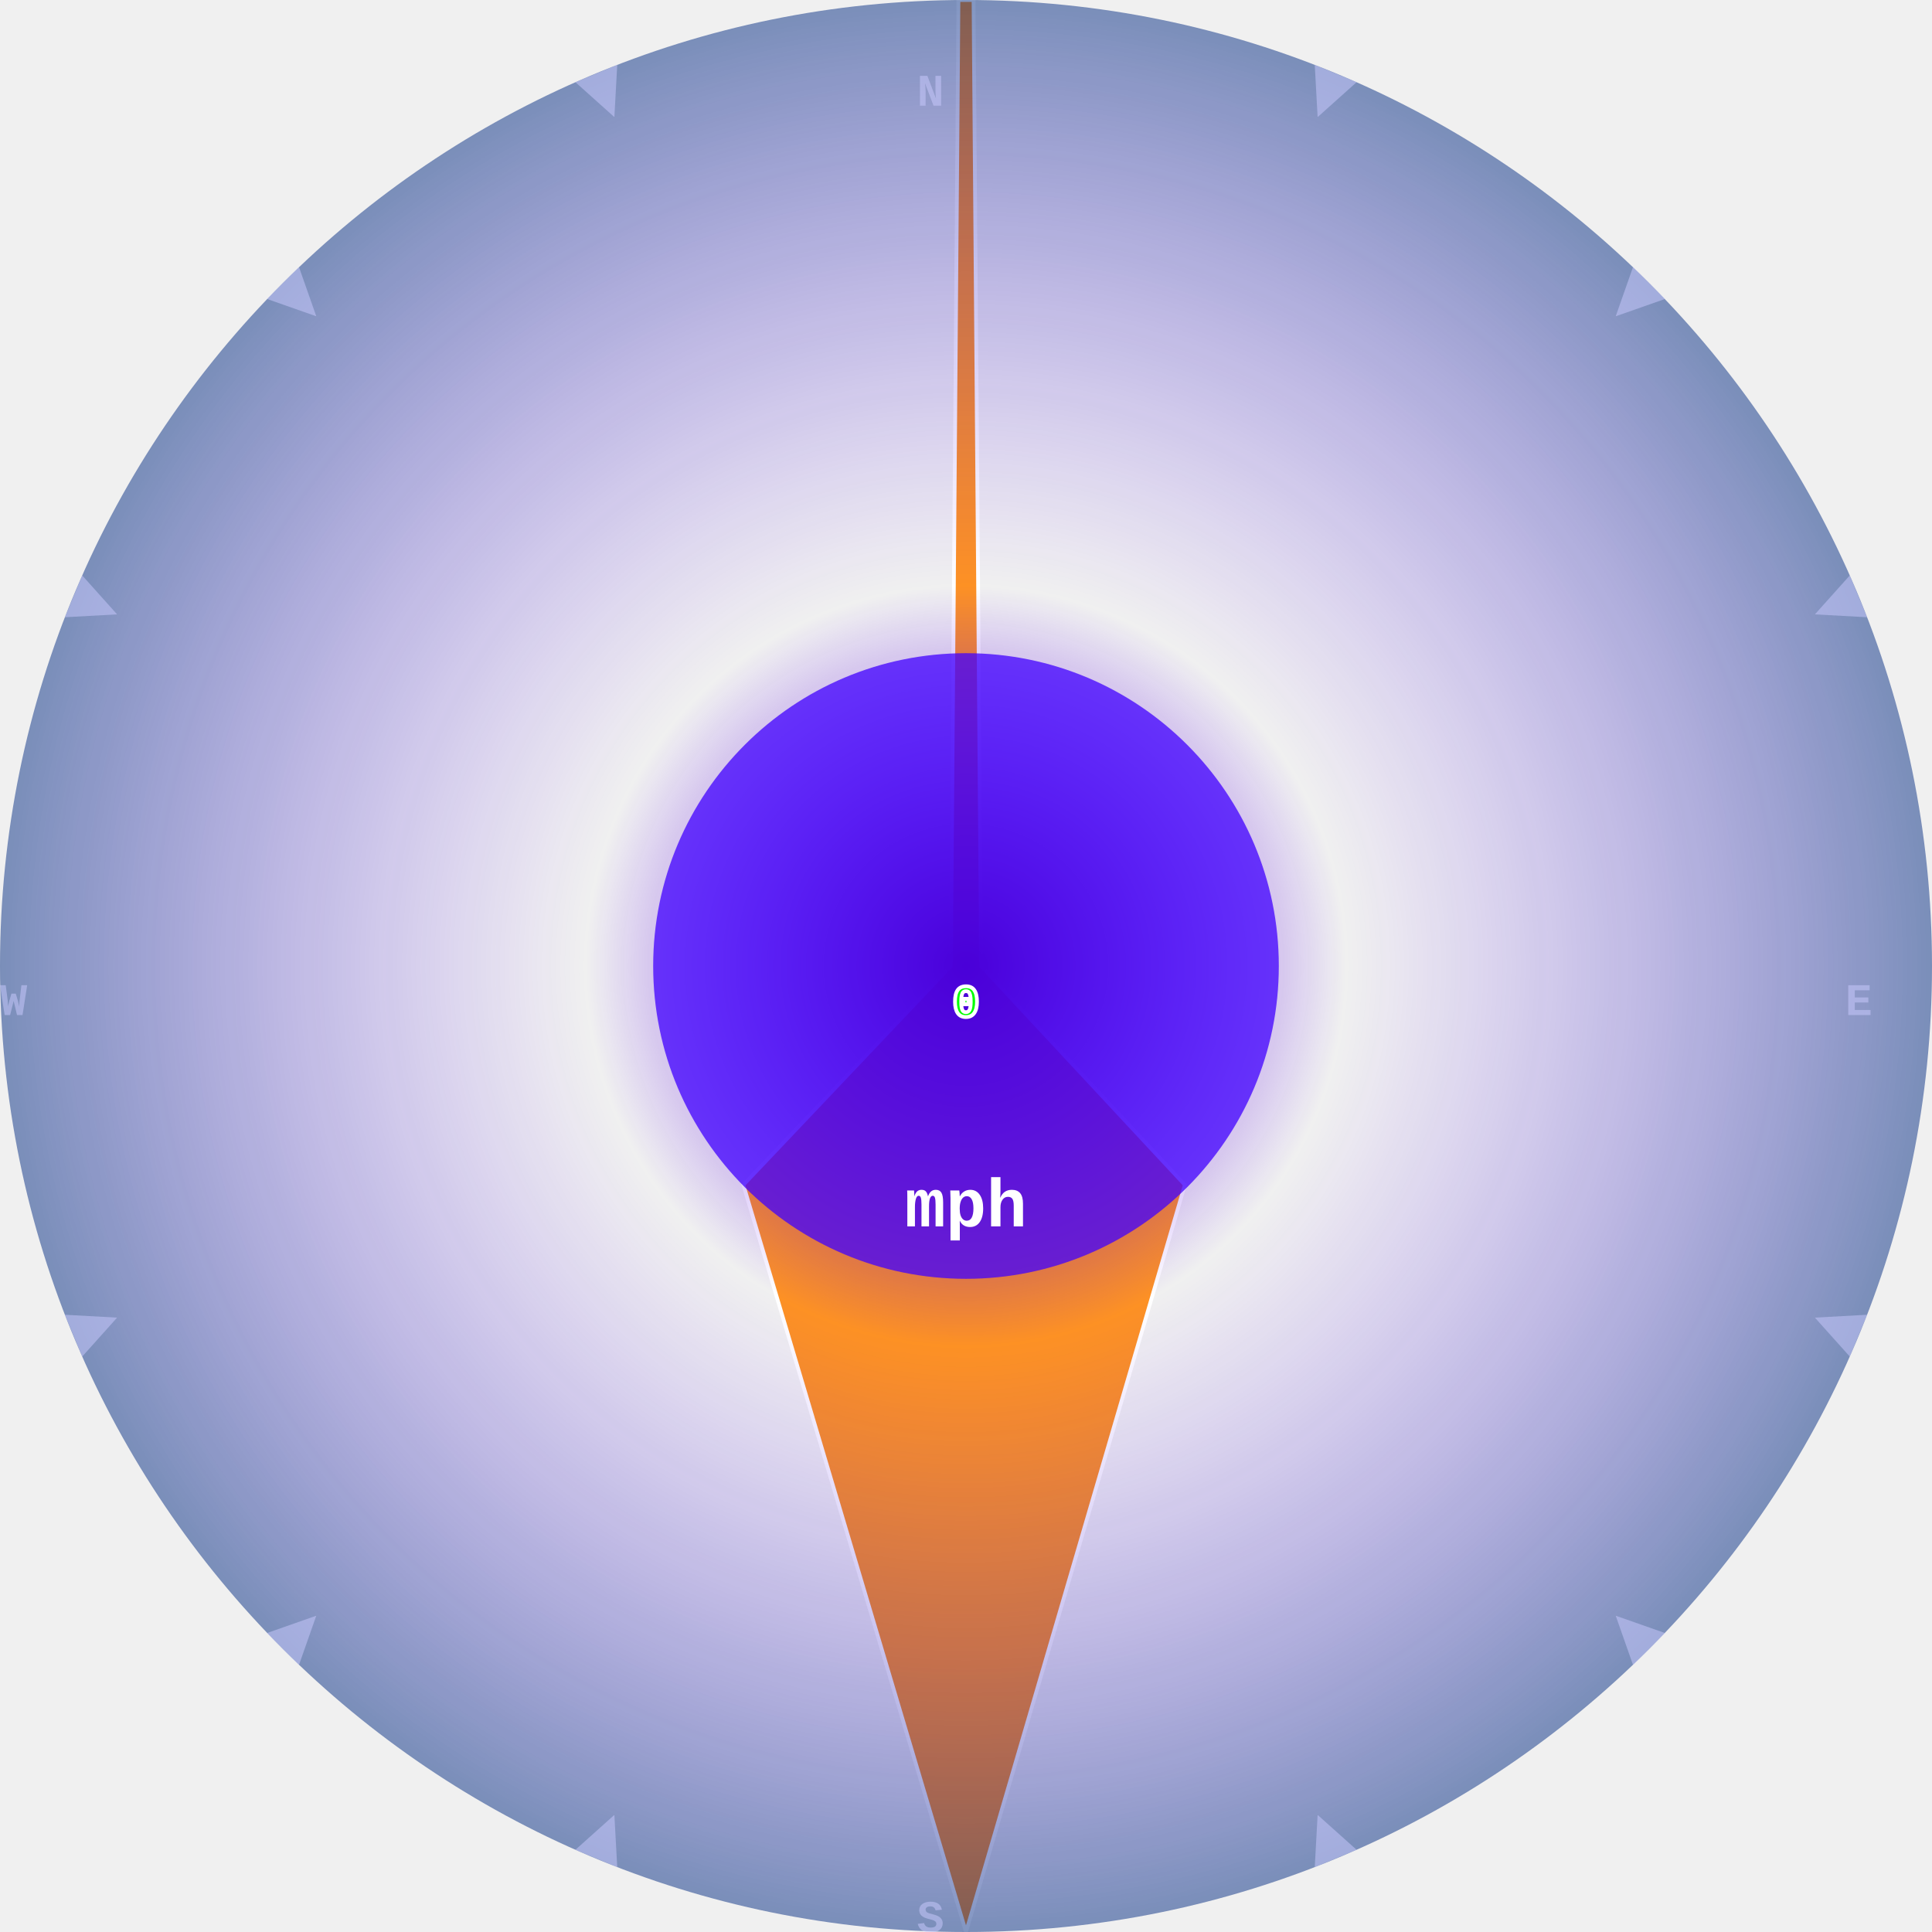
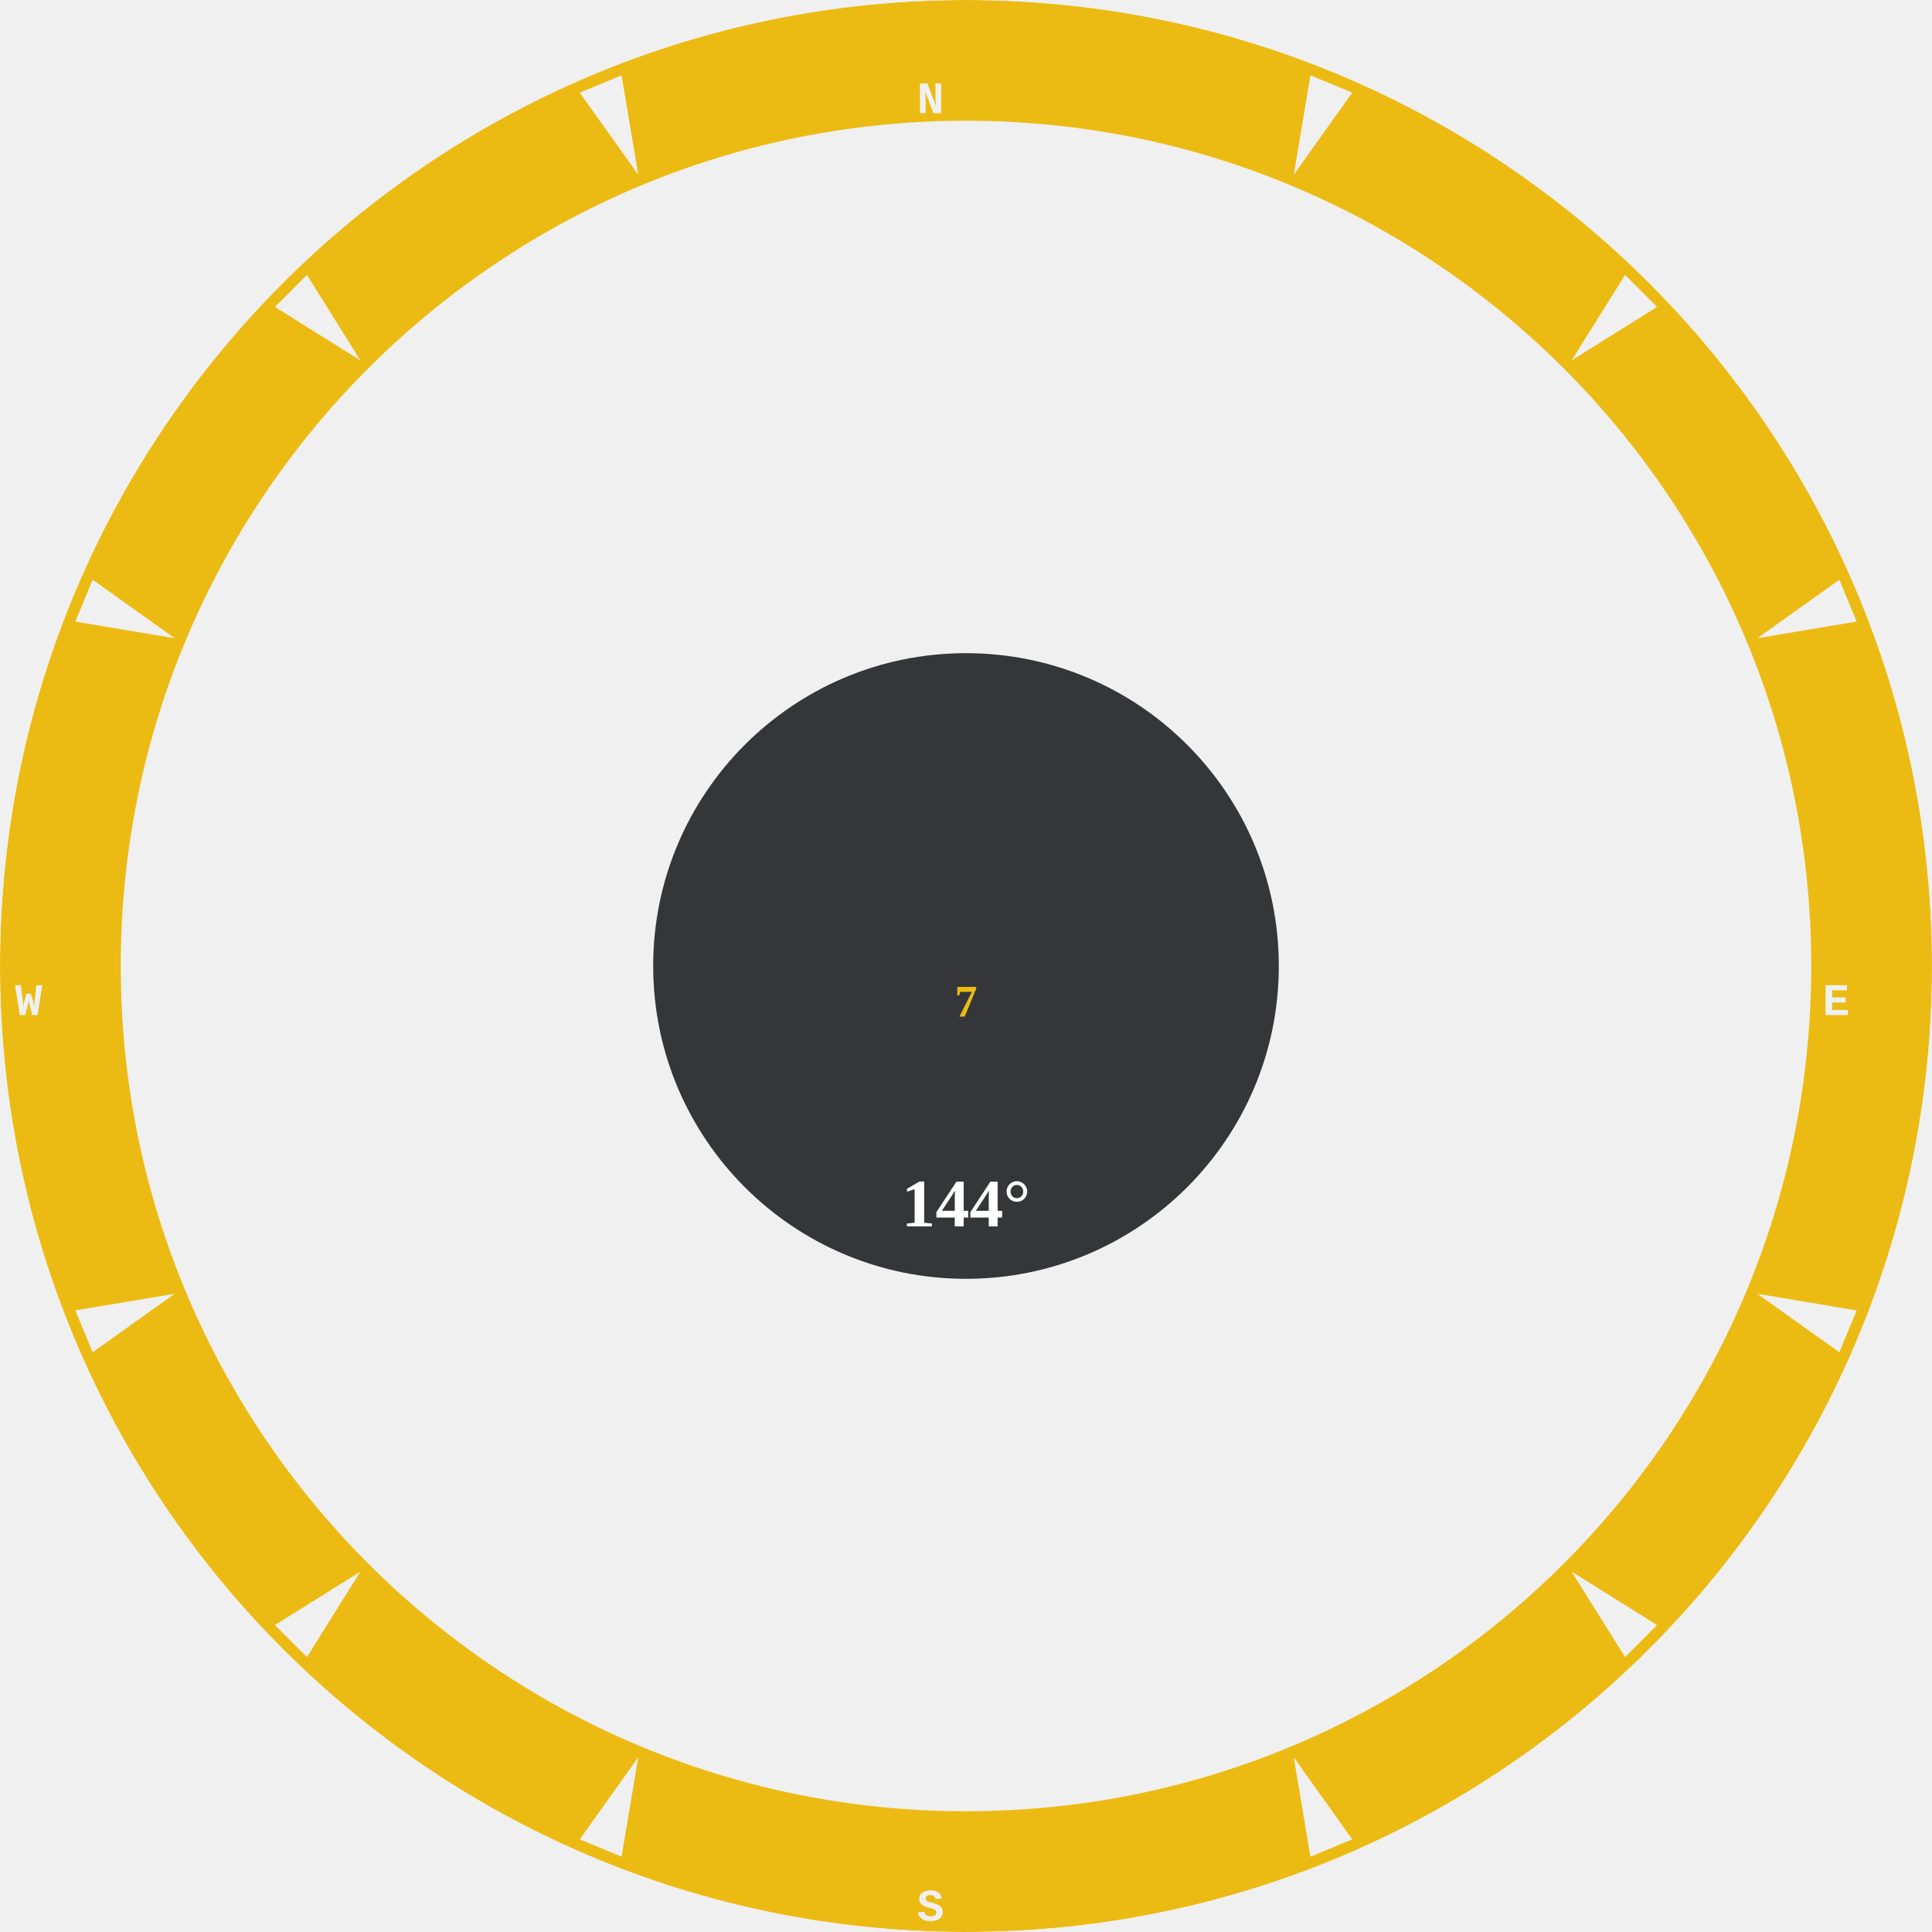
<svg xmlns="http://www.w3.org/2000/svg" width="512" height="512">
  <style>
    .hidden {
      display: none;
-     }
- 
-     .direction {
-       fill: hsla(240, 100%, 90%, 0.5);
    }

    .text {
      font-weight: bold;
      font-family: 'Courier New', Courier, monospace;
      font-size: 3rem;
    }

    #face {
-       /* fill: hsla(240, 50%, 50%, 0.5); */
-       fill: url(#faceGradient);
+       fill: #ecbb13;
    }

    #centerCircle {
-       fill: hsla(255, 100%, 50%, 0.75);
+       fill: #141619;
+       fill-opacity: 0.85;
    }

    #velocityText {
      font-size: 9rem;
-       stroke: white;
-       fill: hsl(120, 100%, 50%);
+       fill: #ecbb13;
      font-weight: bold;
-       font-family: 'Courier New', Courier, monospace;
      text-anchor: middle;
      dominant-baseline: middle;
    }

    .velocityLegend {
      fill: white;
      font-size: 1.5em;
-       font-family: 'Courier New', Courier, monospace;
      font-weight: bold;
      text-anchor: middle;
    }

    #directionIndicator {
-       stroke: white;
-       fill: hsla(30, 100%, 50%, 0.85);
+       fill: #eb7b18;
      transform-origin: 50% 50%;
-       transform: rotate(0deg);
+       transform: rotate(144deg);
    }
  </style>
  <defs>
-     <radialGradient id="faceGradient">
-       <stop offset="0%" stop-color="hsla(300, 100%, 20%, 1)" />
-       <stop offset="39%" stop-color="hsla(260, 100%, 50%, 0.0)" />
-       <stop offset="100%" stop-color="hsla(220, 100%, 25%, 0.5" />
-     </radialGradient>
-     <path id="hash" d="M 250 0 L 256 12.5 L 262 0 Z" class="direction" />
+     <path id="hash" d="M 250 3 L 256 29 L 262 3 Z" fill="black" />
+     <mask id="hash-mask">
+       <circle cx="256" cy="256" r="240" stroke="white" stroke-width="32px" />
+       <g>
+         <text x="243" y="30" fill="black" class="text">
+           N
+         </text>
+         <text x="483" y="269" fill="black" class="text">
+           E
+         </text>
+         <text x="243" y="509" fill="black" class="text">
+           S
+         </text>
+         <text x="4" y="269" fill="black" class="text">
+           W
+         </text>
+         <use href="#hash" transform="rotate(22.5, 256, 256)" />
+         <use href="#hash" transform="rotate(45, 256, 256)" />
+         <use href="#hash" transform="rotate(67.5, 256, 256)" />
+         <use href="#hash" transform="rotate(112.5, 256, 256)" />
+         <use href="#hash" transform="rotate(135, 256, 256)" />
+         <use href="#hash" transform="rotate(157.5, 256, 256)" />
+         <use href="#hash" transform="rotate(202.5, 256, 256)" />
+         <use href="#hash" transform="rotate(225, 256, 256)" />
+         <use href="#hash" transform="rotate(247.5, 256, 256)" />
+         <use href="#hash" transform="rotate(292.5, 256, 256)" />
+         <use href="#hash" transform="rotate(315, 256, 256)" />
+         <use href="#hash" transform="rotate(337.5, 256, 256)" />
+       </g>
+     </mask>
  </defs>
-   <path id="directionIndicator" d="M 258 0 L 260 256 L 314 314 L 256 512 L 197 314 L 252 256 L 254 0 Z" />
-   <circle id="face" cx="256" cy="256" r="256" />
+   <path id="directionIndicator" d="M 258 35 L 260 256 L 314 314 L 256 480 L 197 314 L 252 256 L 254 35 Z" />
+   <circle id="face" cx="256" cy="256" r="256" mask="url(#hash-mask)" />
  <circle id="centerCircle" cx="256" cy="256" r="82.9" />
-   <text id="velocityText" x="256" y="266">0</text>
-   <text class="velocityLegend" x="256" y="325">mph</text>
-   <text x="243" y="28" class="direction text">N</text>
-   <text x="489" y="269" class="direction text">E</text>
-   <text x="243" y="512" class="direction text">S</text>
-   <text x="0" y="269" class="direction text">W</text>
-   <use href="#hash" transform="rotate(22.5, 256, 256)" />
-   <use href="#hash" transform="rotate(45, 256, 256)" />
-   <use href="#hash" transform="rotate(67.5, 256, 256)" />
-   <use href="#hash" transform="rotate(112.5, 256, 256)" />
-   <use href="#hash" transform="rotate(135, 256, 256)" />
-   <use href="#hash" transform="rotate(157.5, 256, 256)" />
-   <use href="#hash" transform="rotate(202.5, 256, 256)" />
-   <use href="#hash" transform="rotate(225, 256, 256)" />
-   <use href="#hash" transform="rotate(247.5, 256, 256)" />
-   <use href="#hash" transform="rotate(292.5, 256, 256)" />
-   <use href="#hash" transform="rotate(315, 256, 256)" />
-   <use href="#hash" transform="rotate(337.5, 256, 256)" />
+   <text id="velocityText" x="256" y="266">
+     7
+   </text>
+   <text class="velocityLegend" x="256" y="325">
+     144°
+   </text>
</svg>
